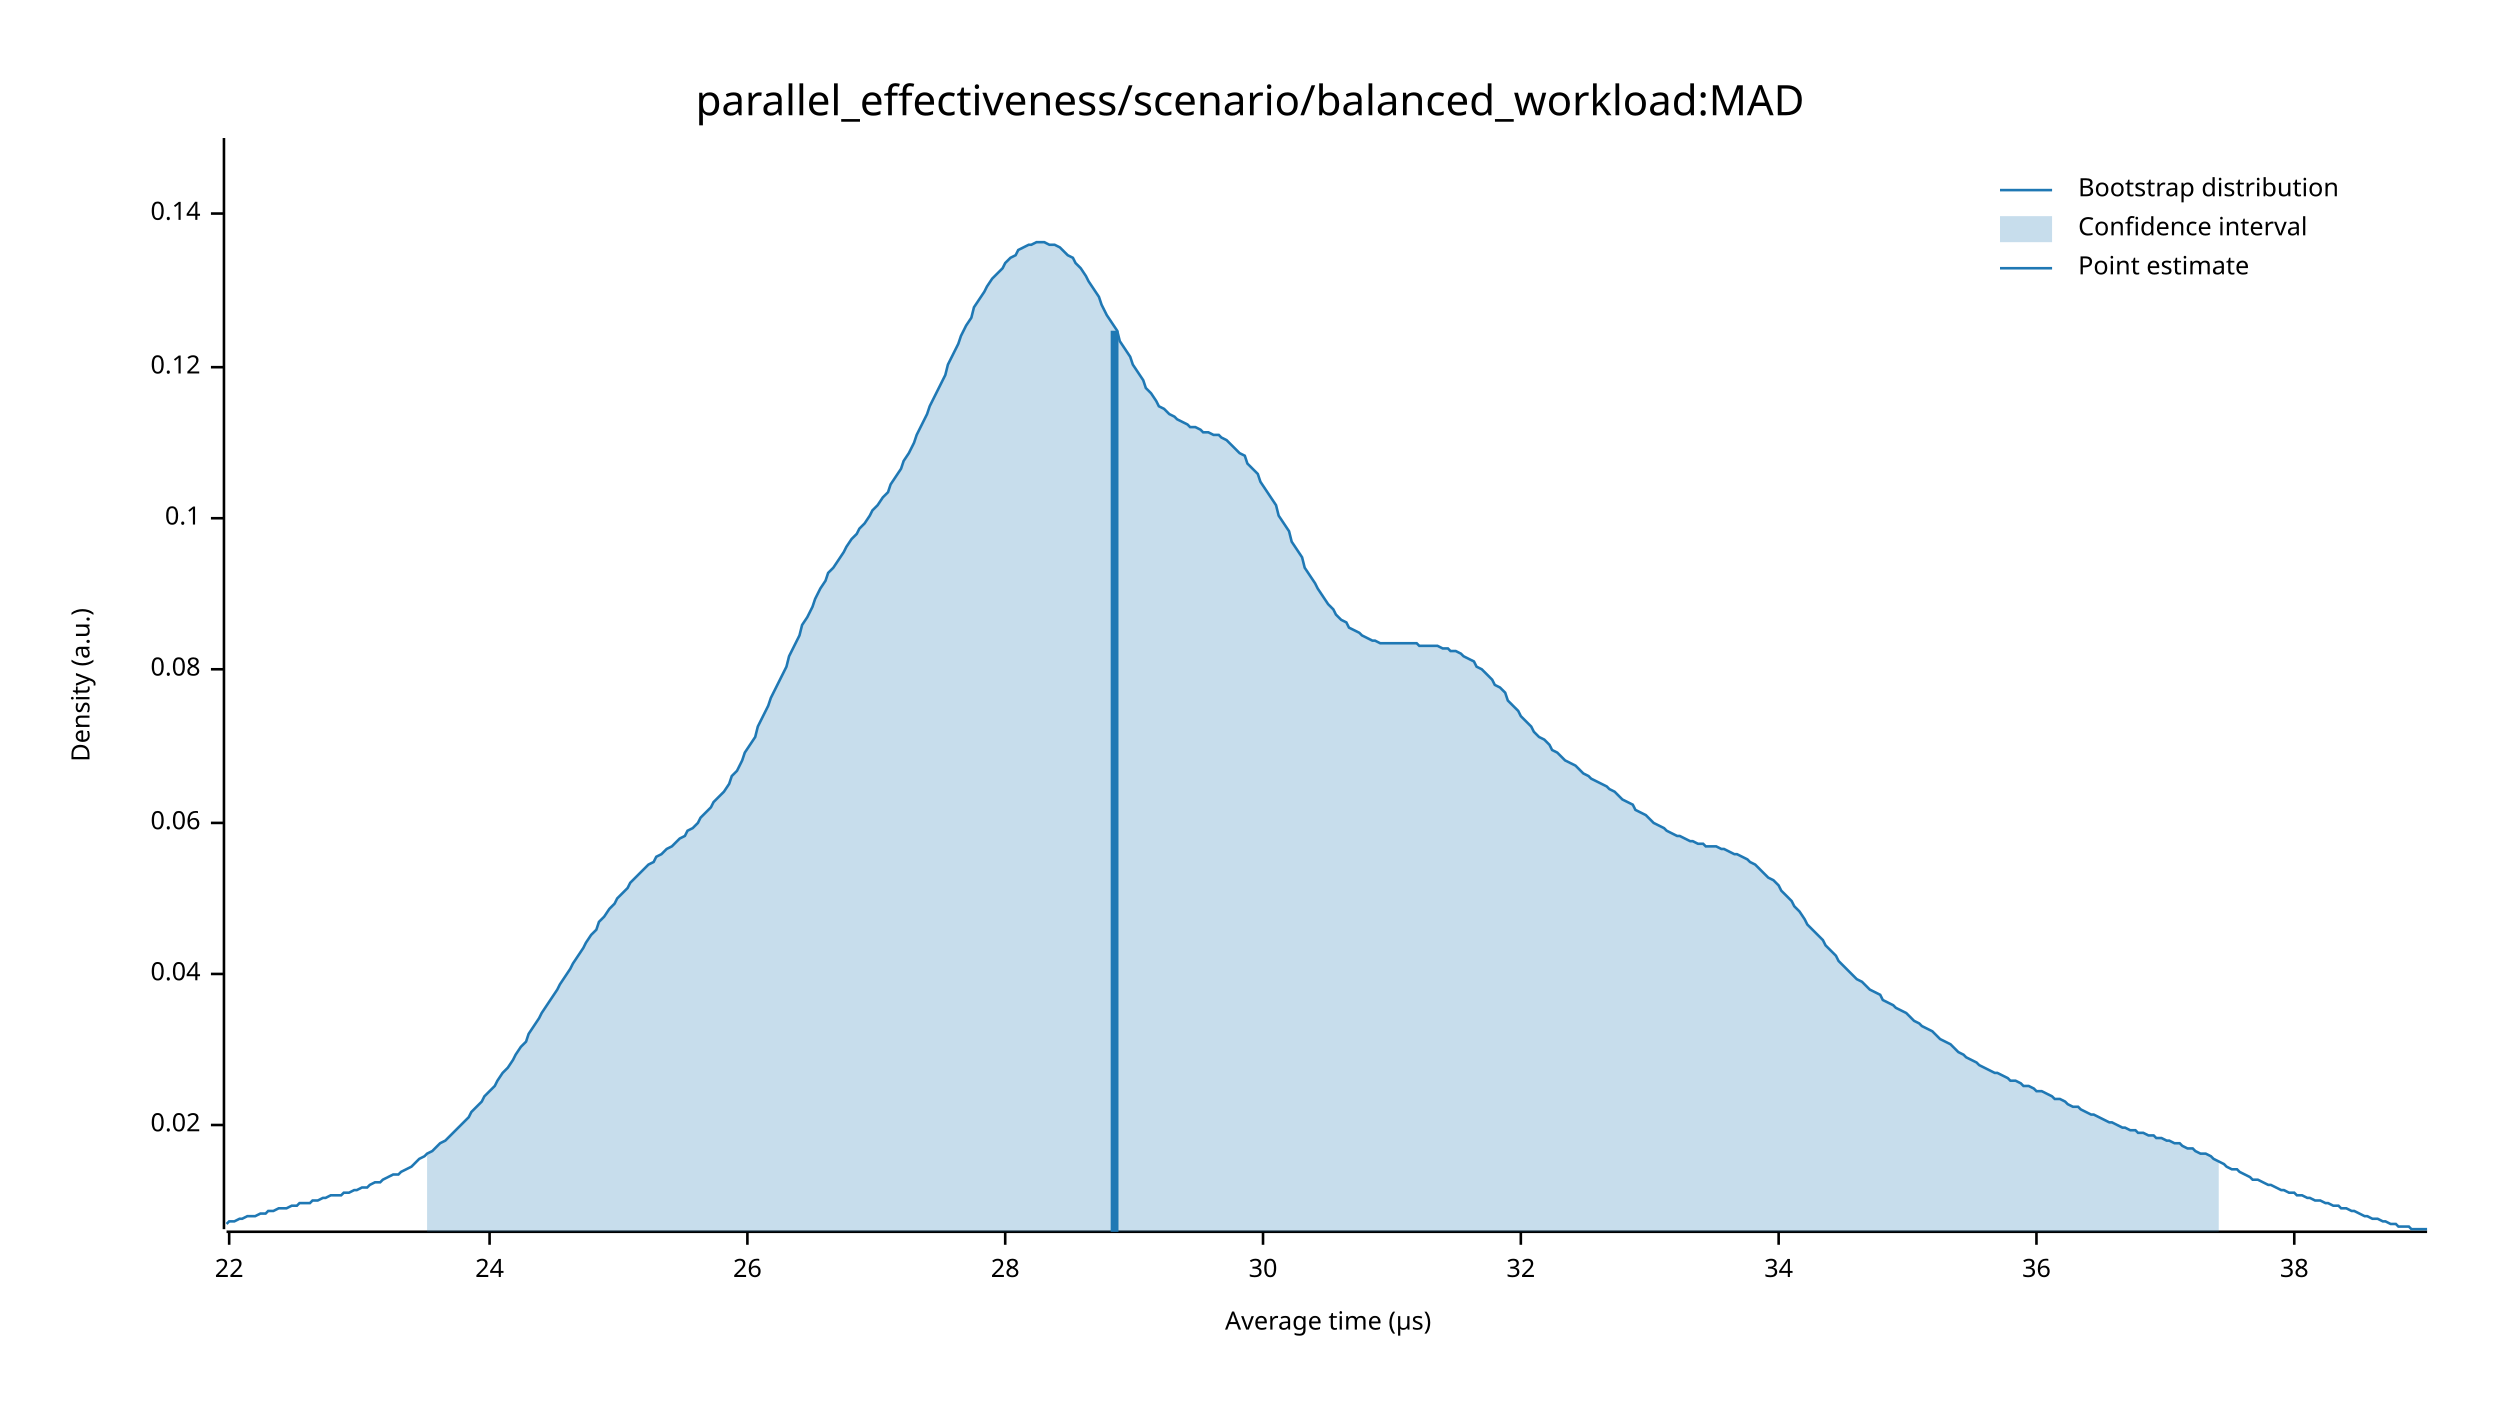
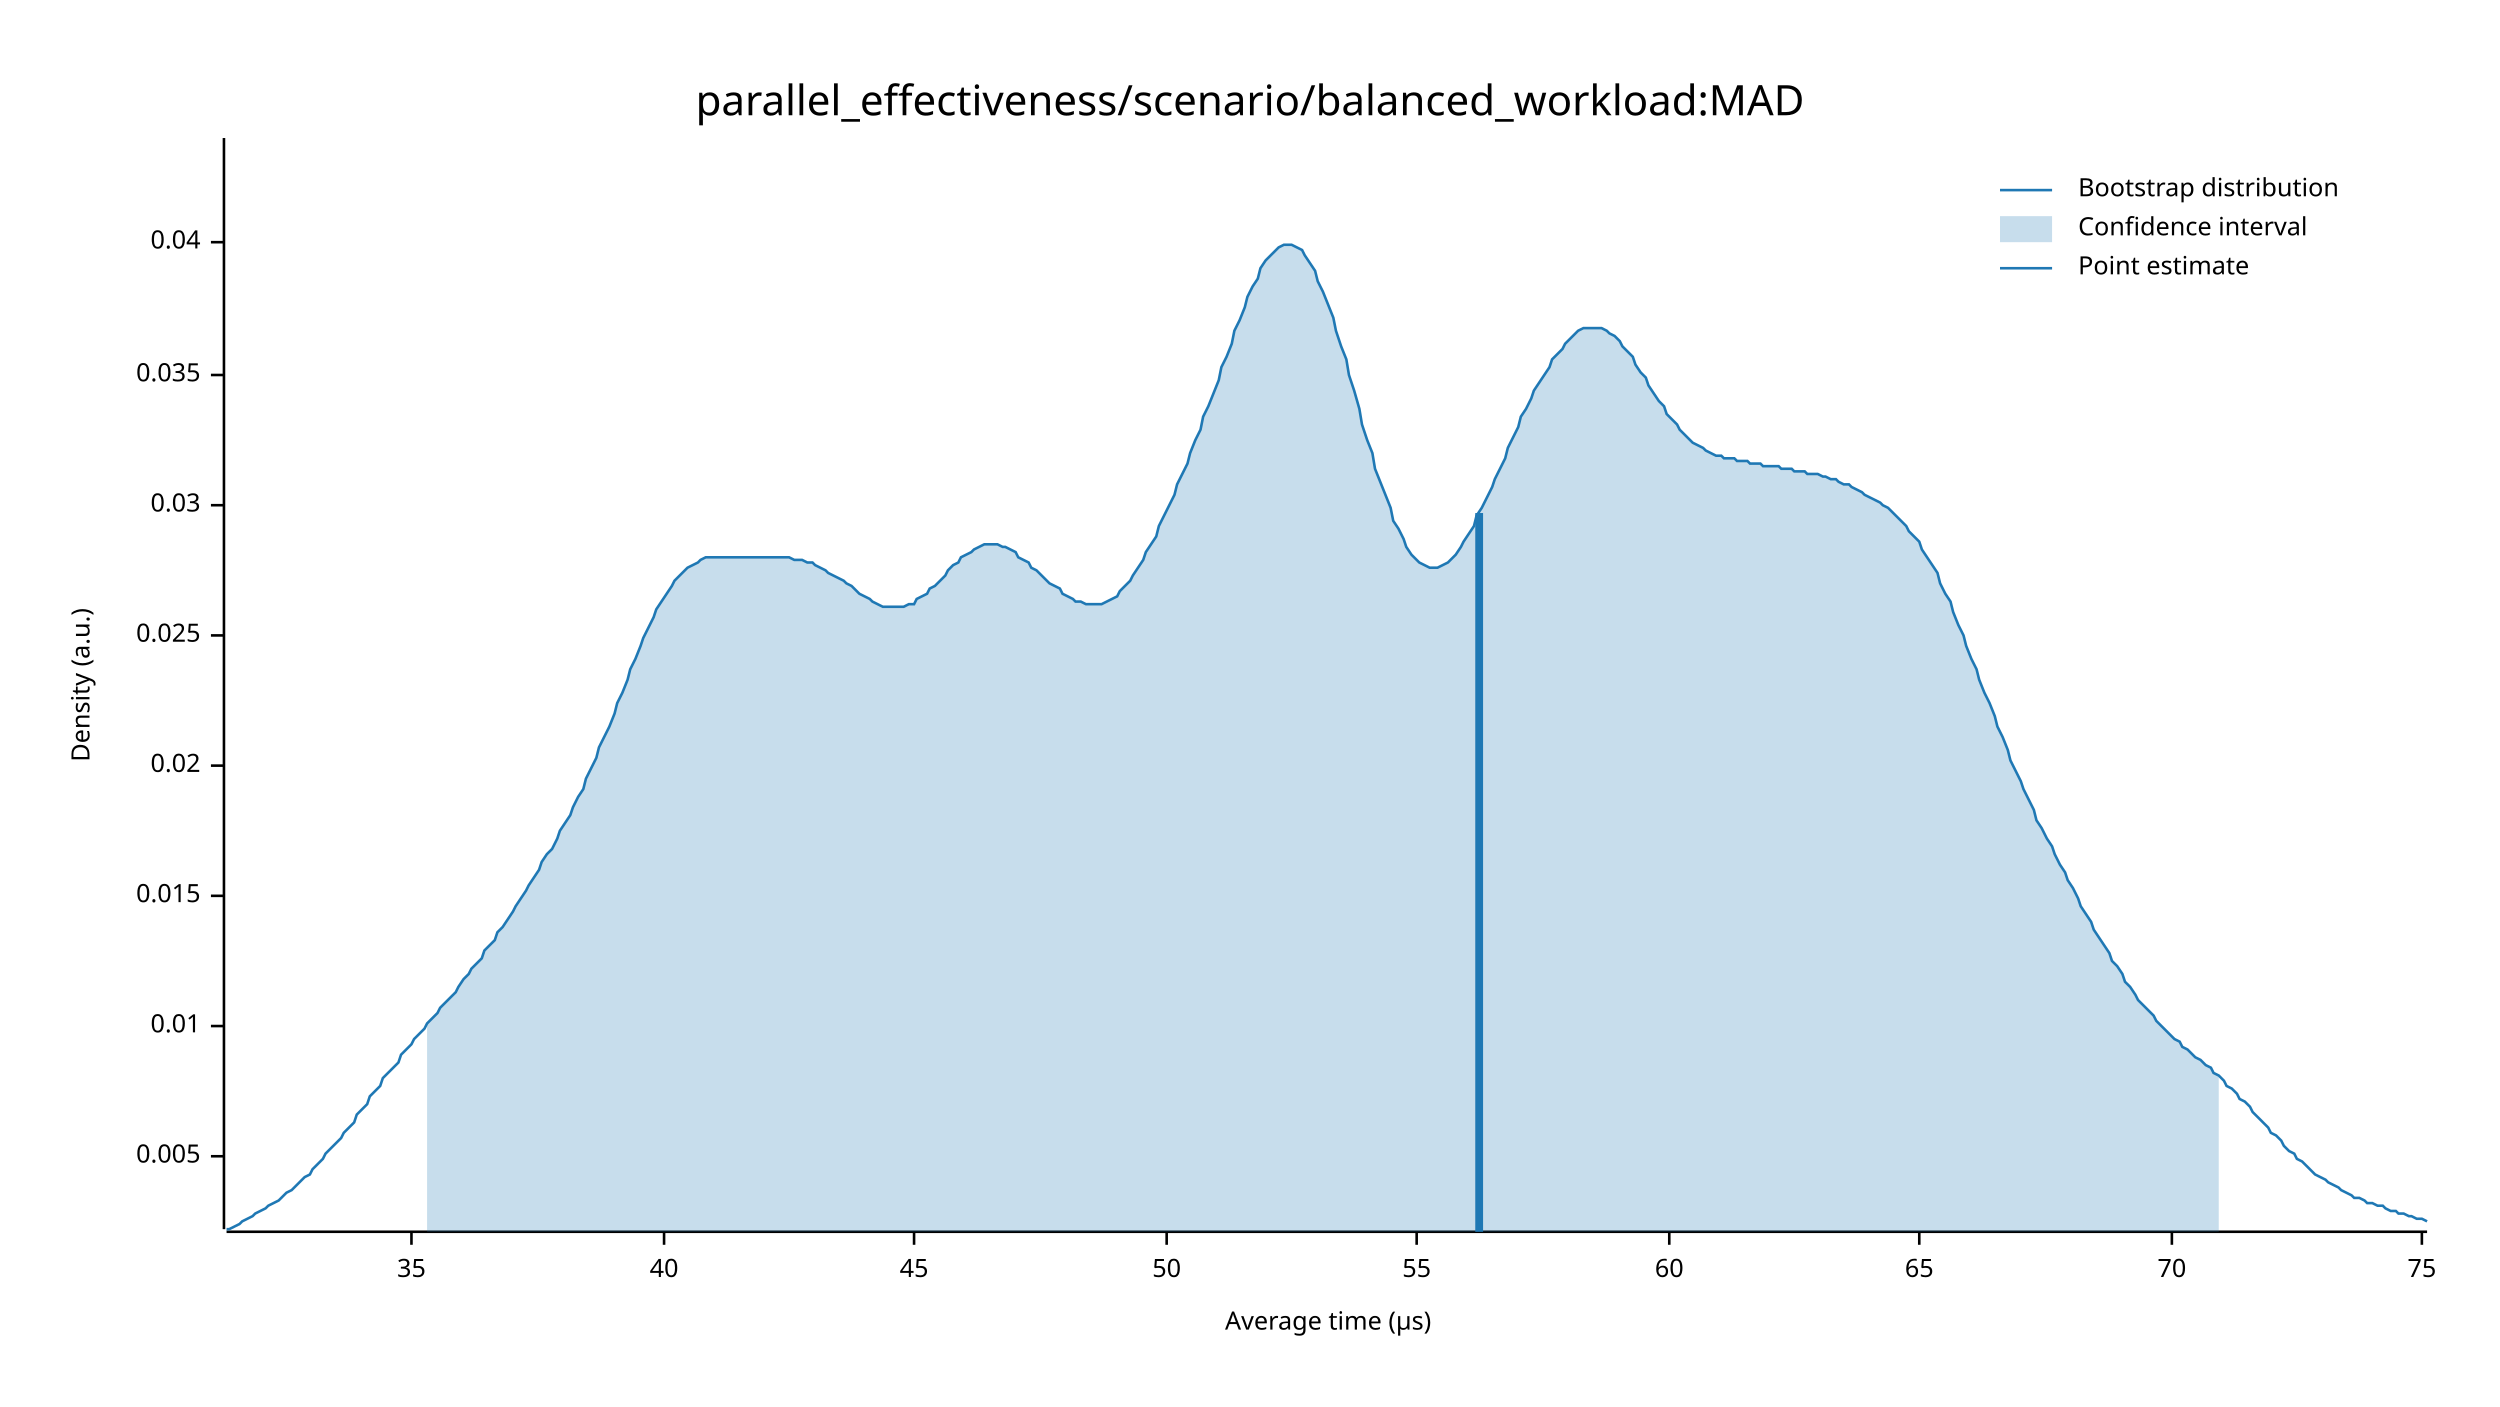
<svg xmlns="http://www.w3.org/2000/svg" width="960" height="540" viewBox="0 0 960 540">
  <text x="480" y="32" dy="0.76em" text-anchor="middle" font-family="sans-serif" font-size="16.129" opacity="1" fill="#000000">
parallel_effectiveness/scenario/balanced_workload:MAD
</text>
  <text x="27" y="263" dy="0.76em" text-anchor="middle" font-family="sans-serif" font-size="9.677" opacity="1" fill="#000000" transform="rotate(270, 27, 263)">
Density (a.u.)
</text>
  <text x="510" y="513" dy="-0.5ex" text-anchor="middle" font-family="sans-serif" font-size="9.677" opacity="1" fill="#000000">
Average time (µs)
</text>
  <polyline fill="none" opacity="1" stroke="#000000" stroke-width="1" points="86,53 86,472 " />
-   <text x="77" y="432" dy="0.5ex" text-anchor="end" font-family="sans-serif" font-size="9.677" opacity="1" fill="#000000">
+   <text x="77" y="444" dy="0.5ex" text-anchor="end" font-family="sans-serif" font-size="9.677" opacity="1" fill="#000000">
+ 0.005
+ </text>
+   <polyline fill="none" opacity="1" stroke="#000000" stroke-width="1" points="81,444 86,444 " />
+   <text x="77" y="394" dy="0.5ex" text-anchor="end" font-family="sans-serif" font-size="9.677" opacity="1" fill="#000000">
+ 0.01
+ </text>
+   <polyline fill="none" opacity="1" stroke="#000000" stroke-width="1" points="81,394 86,394 " />
+   <text x="77" y="344" dy="0.5ex" text-anchor="end" font-family="sans-serif" font-size="9.677" opacity="1" fill="#000000">
+ 0.015
+ </text>
+   <polyline fill="none" opacity="1" stroke="#000000" stroke-width="1" points="81,344 86,344 " />
+   <text x="77" y="294" dy="0.5ex" text-anchor="end" font-family="sans-serif" font-size="9.677" opacity="1" fill="#000000">
0.02
</text>
-   <polyline fill="none" opacity="1" stroke="#000000" stroke-width="1" points="81,432 86,432 " />
-   <text x="77" y="374" dy="0.5ex" text-anchor="end" font-family="sans-serif" font-size="9.677" opacity="1" fill="#000000">
+   <polyline fill="none" opacity="1" stroke="#000000" stroke-width="1" points="81,294 86,294 " />
+   <text x="77" y="244" dy="0.5ex" text-anchor="end" font-family="sans-serif" font-size="9.677" opacity="1" fill="#000000">
+ 0.025
+ </text>
+   <polyline fill="none" opacity="1" stroke="#000000" stroke-width="1" points="81,244 86,244 " />
+   <text x="77" y="194" dy="0.5ex" text-anchor="end" font-family="sans-serif" font-size="9.677" opacity="1" fill="#000000">
+ 0.03
+ </text>
+   <polyline fill="none" opacity="1" stroke="#000000" stroke-width="1" points="81,194 86,194 " />
+   <text x="77" y="144" dy="0.5ex" text-anchor="end" font-family="sans-serif" font-size="9.677" opacity="1" fill="#000000">
+ 0.035
+ </text>
+   <polyline fill="none" opacity="1" stroke="#000000" stroke-width="1" points="81,144 86,144 " />
+   <text x="77" y="93" dy="0.5ex" text-anchor="end" font-family="sans-serif" font-size="9.677" opacity="1" fill="#000000">
0.04
</text>
-   <polyline fill="none" opacity="1" stroke="#000000" stroke-width="1" points="81,374 86,374 " />
-   <text x="77" y="316" dy="0.5ex" text-anchor="end" font-family="sans-serif" font-size="9.677" opacity="1" fill="#000000">
- 0.06
+   <polyline fill="none" opacity="1" stroke="#000000" stroke-width="1" points="81,93 86,93 " />
+   <polyline fill="none" opacity="1" stroke="#000000" stroke-width="1" points="87,473 932,473 " />
+   <text x="158" y="483" dy="0.76em" text-anchor="middle" font-family="sans-serif" font-size="9.677" opacity="1" fill="#000000">
+ 35
</text>
-   <polyline fill="none" opacity="1" stroke="#000000" stroke-width="1" points="81,316 86,316 " />
-   <text x="77" y="257" dy="0.5ex" text-anchor="end" font-family="sans-serif" font-size="9.677" opacity="1" fill="#000000">
- 0.08
+   <polyline fill="none" opacity="1" stroke="#000000" stroke-width="1" points="158,473 158,478 " />
+   <text x="255" y="483" dy="0.76em" text-anchor="middle" font-family="sans-serif" font-size="9.677" opacity="1" fill="#000000">
+ 40
</text>
-   <polyline fill="none" opacity="1" stroke="#000000" stroke-width="1" points="81,257 86,257 " />
-   <text x="77" y="199" dy="0.5ex" text-anchor="end" font-family="sans-serif" font-size="9.677" opacity="1" fill="#000000">
- 0.1
+   <polyline fill="none" opacity="1" stroke="#000000" stroke-width="1" points="255,473 255,478 " />
+   <text x="351" y="483" dy="0.76em" text-anchor="middle" font-family="sans-serif" font-size="9.677" opacity="1" fill="#000000">
+ 45
</text>
-   <polyline fill="none" opacity="1" stroke="#000000" stroke-width="1" points="81,199 86,199 " />
-   <text x="77" y="141" dy="0.5ex" text-anchor="end" font-family="sans-serif" font-size="9.677" opacity="1" fill="#000000">
- 0.12
+   <polyline fill="none" opacity="1" stroke="#000000" stroke-width="1" points="351,473 351,478 " />
+   <text x="448" y="483" dy="0.76em" text-anchor="middle" font-family="sans-serif" font-size="9.677" opacity="1" fill="#000000">
+ 50
</text>
-   <polyline fill="none" opacity="1" stroke="#000000" stroke-width="1" points="81,141 86,141 " />
-   <text x="77" y="82" dy="0.5ex" text-anchor="end" font-family="sans-serif" font-size="9.677" opacity="1" fill="#000000">
- 0.14
+   <polyline fill="none" opacity="1" stroke="#000000" stroke-width="1" points="448,473 448,478 " />
+   <text x="544" y="483" dy="0.76em" text-anchor="middle" font-family="sans-serif" font-size="9.677" opacity="1" fill="#000000">
+ 55
</text>
-   <polyline fill="none" opacity="1" stroke="#000000" stroke-width="1" points="81,82 86,82 " />
-   <polyline fill="none" opacity="1" stroke="#000000" stroke-width="1" points="87,473 932,473 " />
-   <text x="88" y="483" dy="0.76em" text-anchor="middle" font-family="sans-serif" font-size="9.677" opacity="1" fill="#000000">
- 22
+   <polyline fill="none" opacity="1" stroke="#000000" stroke-width="1" points="544,473 544,478 " />
+   <text x="641" y="483" dy="0.76em" text-anchor="middle" font-family="sans-serif" font-size="9.677" opacity="1" fill="#000000">
+ 60
</text>
-   <polyline fill="none" opacity="1" stroke="#000000" stroke-width="1" points="88,473 88,478 " />
-   <text x="188" y="483" dy="0.76em" text-anchor="middle" font-family="sans-serif" font-size="9.677" opacity="1" fill="#000000">
- 24
+   <polyline fill="none" opacity="1" stroke="#000000" stroke-width="1" points="641,473 641,478 " />
+   <text x="737" y="483" dy="0.76em" text-anchor="middle" font-family="sans-serif" font-size="9.677" opacity="1" fill="#000000">
+ 65
</text>
-   <polyline fill="none" opacity="1" stroke="#000000" stroke-width="1" points="188,473 188,478 " />
-   <text x="287" y="483" dy="0.76em" text-anchor="middle" font-family="sans-serif" font-size="9.677" opacity="1" fill="#000000">
- 26
+   <polyline fill="none" opacity="1" stroke="#000000" stroke-width="1" points="737,473 737,478 " />
+   <text x="834" y="483" dy="0.76em" text-anchor="middle" font-family="sans-serif" font-size="9.677" opacity="1" fill="#000000">
+ 70
</text>
-   <polyline fill="none" opacity="1" stroke="#000000" stroke-width="1" points="287,473 287,478 " />
-   <text x="386" y="483" dy="0.76em" text-anchor="middle" font-family="sans-serif" font-size="9.677" opacity="1" fill="#000000">
- 28
+   <polyline fill="none" opacity="1" stroke="#000000" stroke-width="1" points="834,473 834,478 " />
+   <text x="930" y="483" dy="0.76em" text-anchor="middle" font-family="sans-serif" font-size="9.677" opacity="1" fill="#000000">
+ 75
</text>
-   <polyline fill="none" opacity="1" stroke="#000000" stroke-width="1" points="386,473 386,478 " />
-   <text x="485" y="483" dy="0.76em" text-anchor="middle" font-family="sans-serif" font-size="9.677" opacity="1" fill="#000000">
- 30
- </text>
-   <polyline fill="none" opacity="1" stroke="#000000" stroke-width="1" points="485,473 485,478 " />
-   <text x="584" y="483" dy="0.76em" text-anchor="middle" font-family="sans-serif" font-size="9.677" opacity="1" fill="#000000">
- 32
- </text>
-   <polyline fill="none" opacity="1" stroke="#000000" stroke-width="1" points="584,473 584,478 " />
-   <text x="683" y="483" dy="0.76em" text-anchor="middle" font-family="sans-serif" font-size="9.677" opacity="1" fill="#000000">
- 34
- </text>
-   <polyline fill="none" opacity="1" stroke="#000000" stroke-width="1" points="683,473 683,478 " />
-   <text x="782" y="483" dy="0.76em" text-anchor="middle" font-family="sans-serif" font-size="9.677" opacity="1" fill="#000000">
- 36
- </text>
-   <polyline fill="none" opacity="1" stroke="#000000" stroke-width="1" points="782,473 782,478 " />
-   <text x="881" y="483" dy="0.76em" text-anchor="middle" font-family="sans-serif" font-size="9.677" opacity="1" fill="#000000">
- 38
- </text>
-   <polyline fill="none" opacity="1" stroke="#000000" stroke-width="1" points="881,473 881,478 " />
-   <polyline fill="none" opacity="1" stroke="#1F78B4" stroke-width="1" points="87,470 88,469 90,469 92,468 93,468 95,467 97,467 98,467 100,466 102,466 103,465 105,465 107,464 109,464 110,464 112,463 114,463 115,462 117,462 119,462 120,461 122,461 124,460 125,460 127,459 129,459 131,459 132,458 134,458 136,457 137,457 139,456 141,456 142,455 144,454 146,454 147,453 149,452 151,451 153,451 154,450 156,449 158,448 159,447 161,445 163,444 164,443 166,442 168,440 169,439 171,438 173,436 175,434 176,433 178,431 180,429 181,427 183,425 185,423 186,421 188,419 190,417 191,415 193,412 195,410 197,407 198,405 200,402 202,400 203,397 205,394 207,391 208,389 210,386 212,383 214,380 215,378 217,375 219,372 220,370 222,367 224,364 225,362 227,359 229,357 230,354 232,352 234,349 236,347 237,345 239,343 241,341 242,339 244,337 246,335 247,334 249,332 251,331 252,329 254,328 256,326 258,325 259,324 261,322 263,321 264,319 266,318 268,316 269,314 271,312 273,310 274,308 276,306 278,304 280,301 281,298 283,296 285,292 286,289 288,286 290,283 291,279 293,275 295,271 296,268 298,264 300,260 302,256 303,252 305,248 307,244 308,240 310,237 312,233 313,230 315,226 317,223 318,220 320,218 322,215 324,212 325,210 327,207 329,205 330,203 332,201 334,198 335,196 337,194 339,191 341,189 342,186 344,183 346,180 347,177 349,174 351,170 352,167 354,163 356,159 357,156 359,152 361,148 363,144 364,140 366,136 368,132 369,129 371,125 373,122 374,118 376,115 378,112 379,110 381,107 383,105 385,103 386,101 388,99 390,98 391,96 393,95 395,94 396,94 398,93 400,93 401,93 403,94 405,94 407,95 408,96 410,98 412,99 413,101 415,103 417,106 418,108 420,111 422,114 423,117 425,121 427,124 429,127 430,131 432,134 434,137 435,140 437,143 439,146 440,149 442,151 444,154 445,156 447,157 449,159 451,160 452,161 454,162 456,163 457,164 459,164 461,165 462,166 464,166 466,167 468,167 469,168 471,169 473,171 474,172 476,174 478,175 479,178 481,180 483,182 484,185 486,188 488,191 490,194 491,198 493,201 495,204 496,208 498,211 500,214 501,218 503,221 505,224 506,226 508,229 510,232 512,234 513,236 515,238 517,239 518,241 520,242 522,243 523,244 525,245 527,246 528,246 530,247 532,247 534,247 535,247 537,247 539,247 540,247 542,247 544,247 545,248 547,248 549,248 550,248 552,248 554,249 556,249 557,250 559,250 561,251 562,252 564,253 566,254 567,256 569,257 571,259 573,261 574,263 576,264 578,266 579,269 581,271 583,273 584,275 586,277 588,279 589,281 591,283 593,284 595,286 596,288 598,289 600,291 601,292 603,293 605,294 606,295 608,297 610,298 611,299 613,300 615,301 617,302 618,303 620,304 622,306 623,307 625,308 627,309 628,311 630,312 632,313 633,314 635,316 637,317 639,318 640,319 642,320 644,321 645,321 647,322 649,323 650,323 652,324 654,324 655,325 657,325 659,325 661,326 662,326 664,327 666,328 667,328 669,329 671,330 672,331 674,332 676,334 677,335 679,337 681,338 683,340 684,342 686,344 688,346 689,348 691,350 693,353 694,355 696,357 698,359 700,361 701,363 703,365 705,367 706,369 708,371 710,373 711,374 713,376 715,377 716,378 718,380 720,381 722,382 723,384 725,385 727,386 728,387 730,388 732,389 733,390 735,392 737,393 738,394 740,395 742,396 744,398 745,399 747,400 749,401 750,402 752,404 754,405 755,406 757,407 759,408 760,409 762,410 764,411 766,412 767,412 769,413 771,414 772,415 774,415 776,416 777,417 779,417 781,418 782,419 784,419 786,420 788,421 789,422 791,422 793,423 794,424 796,425 798,425 799,426 801,427 803,428 804,428 806,429 808,430 810,431 811,431 813,432 815,433 816,433 818,434 820,434 821,435 823,435 825,436 827,436 828,437 830,437 832,438 833,438 835,439 837,439 838,440 840,441 842,441 843,442 845,443 847,443 849,444 850,445 852,446 854,447 855,448 857,449 859,449 860,450 862,451 864,452 865,453 867,453 869,454 871,455 872,455 874,456 876,457 877,457 879,458 881,458 882,459 884,459 886,460 887,460 889,461 891,461 893,462 894,462 896,463 898,463 899,464 901,464 903,465 904,465 906,466 908,467 909,467 911,468 913,468 915,469 916,469 918,470 920,470 921,471 923,471 925,471 926,472 928,472 930,472 932,472 " />
-   <polygon opacity="0.25" fill="#1F78B4" points="164,443 166,442 168,440 169,439 171,438 173,436 175,434 176,433 178,431 180,429 181,427 183,425 185,423 186,421 188,419 190,417 191,415 193,412 195,410 197,407 198,405 200,402 202,400 203,397 205,394 207,391 208,389 210,386 212,383 214,380 215,378 217,375 219,372 220,370 222,367 224,364 225,362 227,359 229,357 230,354 232,352 234,349 236,347 237,345 239,343 241,341 242,339 244,337 246,335 247,334 249,332 251,331 252,329 254,328 256,326 258,325 259,324 261,322 263,321 264,319 266,318 268,316 269,314 271,312 273,310 274,308 276,306 278,304 280,301 281,298 283,296 285,292 286,289 288,286 290,283 291,279 293,275 295,271 296,268 298,264 300,260 302,256 303,252 305,248 307,244 308,240 310,237 312,233 313,230 315,226 317,223 318,220 320,218 322,215 324,212 325,210 327,207 329,205 330,203 332,201 334,198 335,196 337,194 339,191 341,189 342,186 344,183 346,180 347,177 349,174 351,170 352,167 354,163 356,159 357,156 359,152 361,148 363,144 364,140 366,136 368,132 369,129 371,125 373,122 374,118 376,115 378,112 379,110 381,107 383,105 385,103 386,101 388,99 390,98 391,96 393,95 395,94 396,94 398,93 400,93 401,93 403,94 405,94 407,95 408,96 410,98 412,99 413,101 415,103 417,106 418,108 420,111 422,114 423,117 425,121 427,124 429,127 430,131 432,134 434,137 435,140 437,143 439,146 440,149 442,151 444,154 445,156 447,157 449,159 451,160 452,161 454,162 456,163 457,164 459,164 461,165 462,166 464,166 466,167 468,167 469,168 471,169 473,171 474,172 476,174 478,175 479,178 481,180 483,182 484,185 486,188 488,191 490,194 491,198 493,201 495,204 496,208 498,211 500,214 501,218 503,221 505,224 506,226 508,229 510,232 512,234 513,236 515,238 517,239 518,241 520,242 522,243 523,244 525,245 527,246 528,246 530,247 532,247 534,247 535,247 537,247 539,247 540,247 542,247 544,247 545,248 547,248 549,248 550,248 552,248 554,249 556,249 557,250 559,250 561,251 562,252 564,253 566,254 567,256 569,257 571,259 573,261 574,263 576,264 578,266 579,269 581,271 583,273 584,275 586,277 588,279 589,281 591,283 593,284 595,286 596,288 598,289 600,291 601,292 603,293 605,294 606,295 608,297 610,298 611,299 613,300 615,301 617,302 618,303 620,304 622,306 623,307 625,308 627,309 628,311 630,312 632,313 633,314 635,316 637,317 639,318 640,319 642,320 644,321 645,321 647,322 649,323 650,323 652,324 654,324 655,325 657,325 659,325 661,326 662,326 664,327 666,328 667,328 669,329 671,330 672,331 674,332 676,334 677,335 679,337 681,338 683,340 684,342 686,344 688,346 689,348 691,350 693,353 694,355 696,357 698,359 700,361 701,363 703,365 705,367 706,369 708,371 710,373 711,374 713,376 715,377 716,378 718,380 720,381 722,382 723,384 725,385 727,386 728,387 730,388 732,389 733,390 735,392 737,393 738,394 740,395 742,396 744,398 745,399 747,400 749,401 750,402 752,404 754,405 755,406 757,407 759,408 760,409 762,410 764,411 766,412 767,412 769,413 771,414 772,415 774,415 776,416 777,417 779,417 781,418 782,419 784,419 786,420 788,421 789,422 791,422 793,423 794,424 796,425 798,425 799,426 801,427 803,428 804,428 806,429 808,430 810,431 811,431 813,432 815,433 816,433 818,434 820,434 821,435 823,435 825,436 827,436 828,437 830,437 832,438 833,438 835,439 837,439 838,440 840,441 842,441 843,442 845,443 847,443 849,444 850,445 852,446 852,473 164,473 " />
-   <polyline fill="none" opacity="1" stroke="#1F78B4" stroke-width="3" points="428,473 428,127 " />
+   <polyline fill="none" opacity="1" stroke="#000000" stroke-width="1" points="930,473 930,478 " />
+   <polyline fill="none" opacity="1" stroke="#1F78B4" stroke-width="1" points="87,472 88,472 90,471 92,470 93,469 95,468 97,467 98,466 100,465 102,464 103,463 105,462 107,461 109,459 110,458 112,457 114,455 115,454 117,452 119,451 120,449 122,447 124,445 125,443 127,441 129,439 131,437 132,435 134,433 136,431 137,428 139,426 141,424 142,421 144,419 146,417 147,414 149,412 151,410 153,408 154,405 156,403 158,401 159,399 161,397 163,395 164,393 166,391 168,389 169,387 171,385 173,383 175,381 176,379 178,376 180,374 181,372 183,370 185,368 186,365 188,363 190,361 191,358 193,356 195,353 197,350 198,348 200,345 202,342 203,340 205,337 207,334 208,331 210,328 212,326 214,322 215,319 217,316 219,313 220,310 222,306 224,303 225,299 227,295 229,291 230,287 232,283 234,279 236,274 237,270 239,266 241,261 242,257 244,253 246,248 247,245 249,241 251,237 252,234 254,231 256,228 258,225 259,223 261,221 263,219 264,218 266,217 268,216 269,215 271,214 273,214 274,214 276,214 278,214 280,214 281,214 283,214 285,214 286,214 288,214 290,214 291,214 293,214 295,214 296,214 298,214 300,214 302,214 303,214 305,215 307,215 308,215 310,216 312,216 313,217 315,218 317,219 318,220 320,221 322,222 324,223 325,224 327,225 329,227 330,228 332,229 334,230 335,231 337,232 339,233 341,233 342,233 344,233 346,233 347,233 349,232 351,232 352,230 354,229 356,228 357,226 359,225 361,223 363,221 364,219 366,217 368,216 369,214 371,213 373,212 374,211 376,210 378,209 379,209 381,209 383,209 385,210 386,210 388,211 390,212 391,214 393,215 395,216 396,218 398,219 400,221 401,222 403,224 405,225 407,226 408,228 410,229 412,230 413,231 415,231 417,232 418,232 420,232 422,232 423,232 425,231 427,230 429,229 430,227 432,225 434,223 435,221 437,218 439,215 440,212 442,209 444,206 445,202 447,198 449,194 451,190 452,186 454,182 456,178 457,174 459,169 461,165 462,160 464,156 466,151 468,146 469,141 471,137 473,132 474,127 476,123 478,118 479,114 481,110 483,107 484,103 486,100 488,98 490,96 491,95 493,94 495,94 496,94 498,95 500,96 501,98 503,101 505,104 506,108 508,112 510,117 512,122 513,127 515,133 517,138 518,144 520,150 522,157 523,163 525,169 527,174 528,180 530,185 532,190 534,195 535,200 537,203 539,207 540,210 542,213 544,215 545,216 547,217 549,218 550,218 552,218 554,217 556,216 557,215 559,213 561,210 562,208 564,205 566,202 567,198 569,195 571,191 573,187 574,184 576,180 578,176 579,172 581,168 583,164 584,160 586,157 588,153 589,150 591,147 593,144 595,141 596,138 598,136 600,134 601,132 603,130 605,128 606,127 608,126 610,126 611,126 613,126 615,126 617,127 618,128 620,129 622,131 623,133 625,135 627,137 628,140 630,143 632,145 633,148 635,151 637,154 639,156 640,159 642,161 644,163 645,165 647,167 649,169 650,170 652,171 654,172 655,173 657,174 659,175 661,175 662,176 664,176 666,176 667,177 669,177 671,177 672,178 674,178 676,178 677,179 679,179 681,179 683,179 684,180 686,180 688,180 689,181 691,181 693,181 694,182 696,182 698,182 700,183 701,183 703,184 705,184 706,185 708,186 710,186 711,187 713,188 715,189 716,190 718,191 720,192 722,193 723,194 725,195 727,197 728,198 730,200 732,202 733,204 735,206 737,208 738,211 740,214 742,217 744,220 745,224 747,228 749,231 750,235 752,240 754,244 755,248 757,253 759,257 760,261 762,266 764,270 766,275 767,279 769,283 771,288 772,292 774,296 776,300 777,303 779,307 781,311 782,315 784,318 786,322 788,325 789,328 791,332 793,335 794,338 796,341 798,345 799,348 801,351 803,354 804,357 806,360 808,363 810,366 811,369 813,371 815,374 816,377 818,379 820,382 821,384 823,386 825,388 827,390 828,392 830,394 832,396 833,397 835,399 837,400 838,402 840,403 842,405 843,406 845,407 847,409 849,410 850,412 852,413 854,415 855,417 857,418 859,420 860,422 862,423 864,425 865,427 867,429 869,431 871,433 872,435 874,436 876,438 877,440 879,442 881,443 882,445 884,446 886,448 887,449 889,451 891,452 893,453 894,454 896,455 898,456 899,457 901,458 903,459 904,460 906,460 908,461 909,462 911,462 913,463 915,463 916,464 918,465 920,465 921,466 923,466 925,467 926,467 928,468 930,468 932,469 " />
+   <polygon opacity="0.25" fill="#1F78B4" points="164,393 166,391 168,389 169,387 171,385 173,383 175,381 176,379 178,376 180,374 181,372 183,370 185,368 186,365 188,363 190,361 191,358 193,356 195,353 197,350 198,348 200,345 202,342 203,340 205,337 207,334 208,331 210,328 212,326 214,322 215,319 217,316 219,313 220,310 222,306 224,303 225,299 227,295 229,291 230,287 232,283 234,279 236,274 237,270 239,266 241,261 242,257 244,253 246,248 247,245 249,241 251,237 252,234 254,231 256,228 258,225 259,223 261,221 263,219 264,218 266,217 268,216 269,215 271,214 273,214 274,214 276,214 278,214 280,214 281,214 283,214 285,214 286,214 288,214 290,214 291,214 293,214 295,214 296,214 298,214 300,214 302,214 303,214 305,215 307,215 308,215 310,216 312,216 313,217 315,218 317,219 318,220 320,221 322,222 324,223 325,224 327,225 329,227 330,228 332,229 334,230 335,231 337,232 339,233 341,233 342,233 344,233 346,233 347,233 349,232 351,232 352,230 354,229 356,228 357,226 359,225 361,223 363,221 364,219 366,217 368,216 369,214 371,213 373,212 374,211 376,210 378,209 379,209 381,209 383,209 385,210 386,210 388,211 390,212 391,214 393,215 395,216 396,218 398,219 400,221 401,222 403,224 405,225 407,226 408,228 410,229 412,230 413,231 415,231 417,232 418,232 420,232 422,232 423,232 425,231 427,230 429,229 430,227 432,225 434,223 435,221 437,218 439,215 440,212 442,209 444,206 445,202 447,198 449,194 451,190 452,186 454,182 456,178 457,174 459,169 461,165 462,160 464,156 466,151 468,146 469,141 471,137 473,132 474,127 476,123 478,118 479,114 481,110 483,107 484,103 486,100 488,98 490,96 491,95 493,94 495,94 496,94 498,95 500,96 501,98 503,101 505,104 506,108 508,112 510,117 512,122 513,127 515,133 517,138 518,144 520,150 522,157 523,163 525,169 527,174 528,180 530,185 532,190 534,195 535,200 537,203 539,207 540,210 542,213 544,215 545,216 547,217 549,218 550,218 552,218 554,217 556,216 557,215 559,213 561,210 562,208 564,205 566,202 567,198 569,195 571,191 573,187 574,184 576,180 578,176 579,172 581,168 583,164 584,160 586,157 588,153 589,150 591,147 593,144 595,141 596,138 598,136 600,134 601,132 603,130 605,128 606,127 608,126 610,126 611,126 613,126 615,126 617,127 618,128 620,129 622,131 623,133 625,135 627,137 628,140 630,143 632,145 633,148 635,151 637,154 639,156 640,159 642,161 644,163 645,165 647,167 649,169 650,170 652,171 654,172 655,173 657,174 659,175 661,175 662,176 664,176 666,176 667,177 669,177 671,177 672,178 674,178 676,178 677,179 679,179 681,179 683,179 684,180 686,180 688,180 689,181 691,181 693,181 694,182 696,182 698,182 700,183 701,183 703,184 705,184 706,185 708,186 710,186 711,187 713,188 715,189 716,190 718,191 720,192 722,193 723,194 725,195 727,197 728,198 730,200 732,202 733,204 735,206 737,208 738,211 740,214 742,217 744,220 745,224 747,228 749,231 750,235 752,240 754,244 755,248 757,253 759,257 760,261 762,266 764,270 766,275 767,279 769,283 771,288 772,292 774,296 776,300 777,303 779,307 781,311 782,315 784,318 786,322 788,325 789,328 791,332 793,335 794,338 796,341 798,345 799,348 801,351 803,354 804,357 806,360 808,363 810,366 811,369 813,371 815,374 816,377 818,379 820,382 821,384 823,386 825,388 827,390 828,392 830,394 832,396 833,397 835,399 837,400 838,402 840,403 842,405 843,406 845,407 847,409 849,410 850,412 852,413 852,473 164,473 " />
+   <polyline fill="none" opacity="1" stroke="#1F78B4" stroke-width="3" points="568,473 568,197 " />
  <text x="798" y="68" dy="0.76em" text-anchor="start" font-family="sans-serif" font-size="9.677" opacity="1" fill="#000000">
Bootstrap distribution
</text>
  <text x="798" y="83" dy="0.76em" text-anchor="start" font-family="sans-serif" font-size="9.677" opacity="1" fill="#000000">
Confidence interval
</text>
  <text x="798" y="98" dy="0.76em" text-anchor="start" font-family="sans-serif" font-size="9.677" opacity="1" fill="#000000">
Point estimate
</text>
  <polyline fill="none" opacity="1" stroke="#1F78B4" stroke-width="1" points="768,73 788,73 " />
  <rect x="768" y="83" width="20" height="10" opacity="0.25" fill="#1F78B4" stroke="none" />
  <polyline fill="none" opacity="1" stroke="#1F78B4" stroke-width="1" points="768,103 788,103 " />
</svg>
